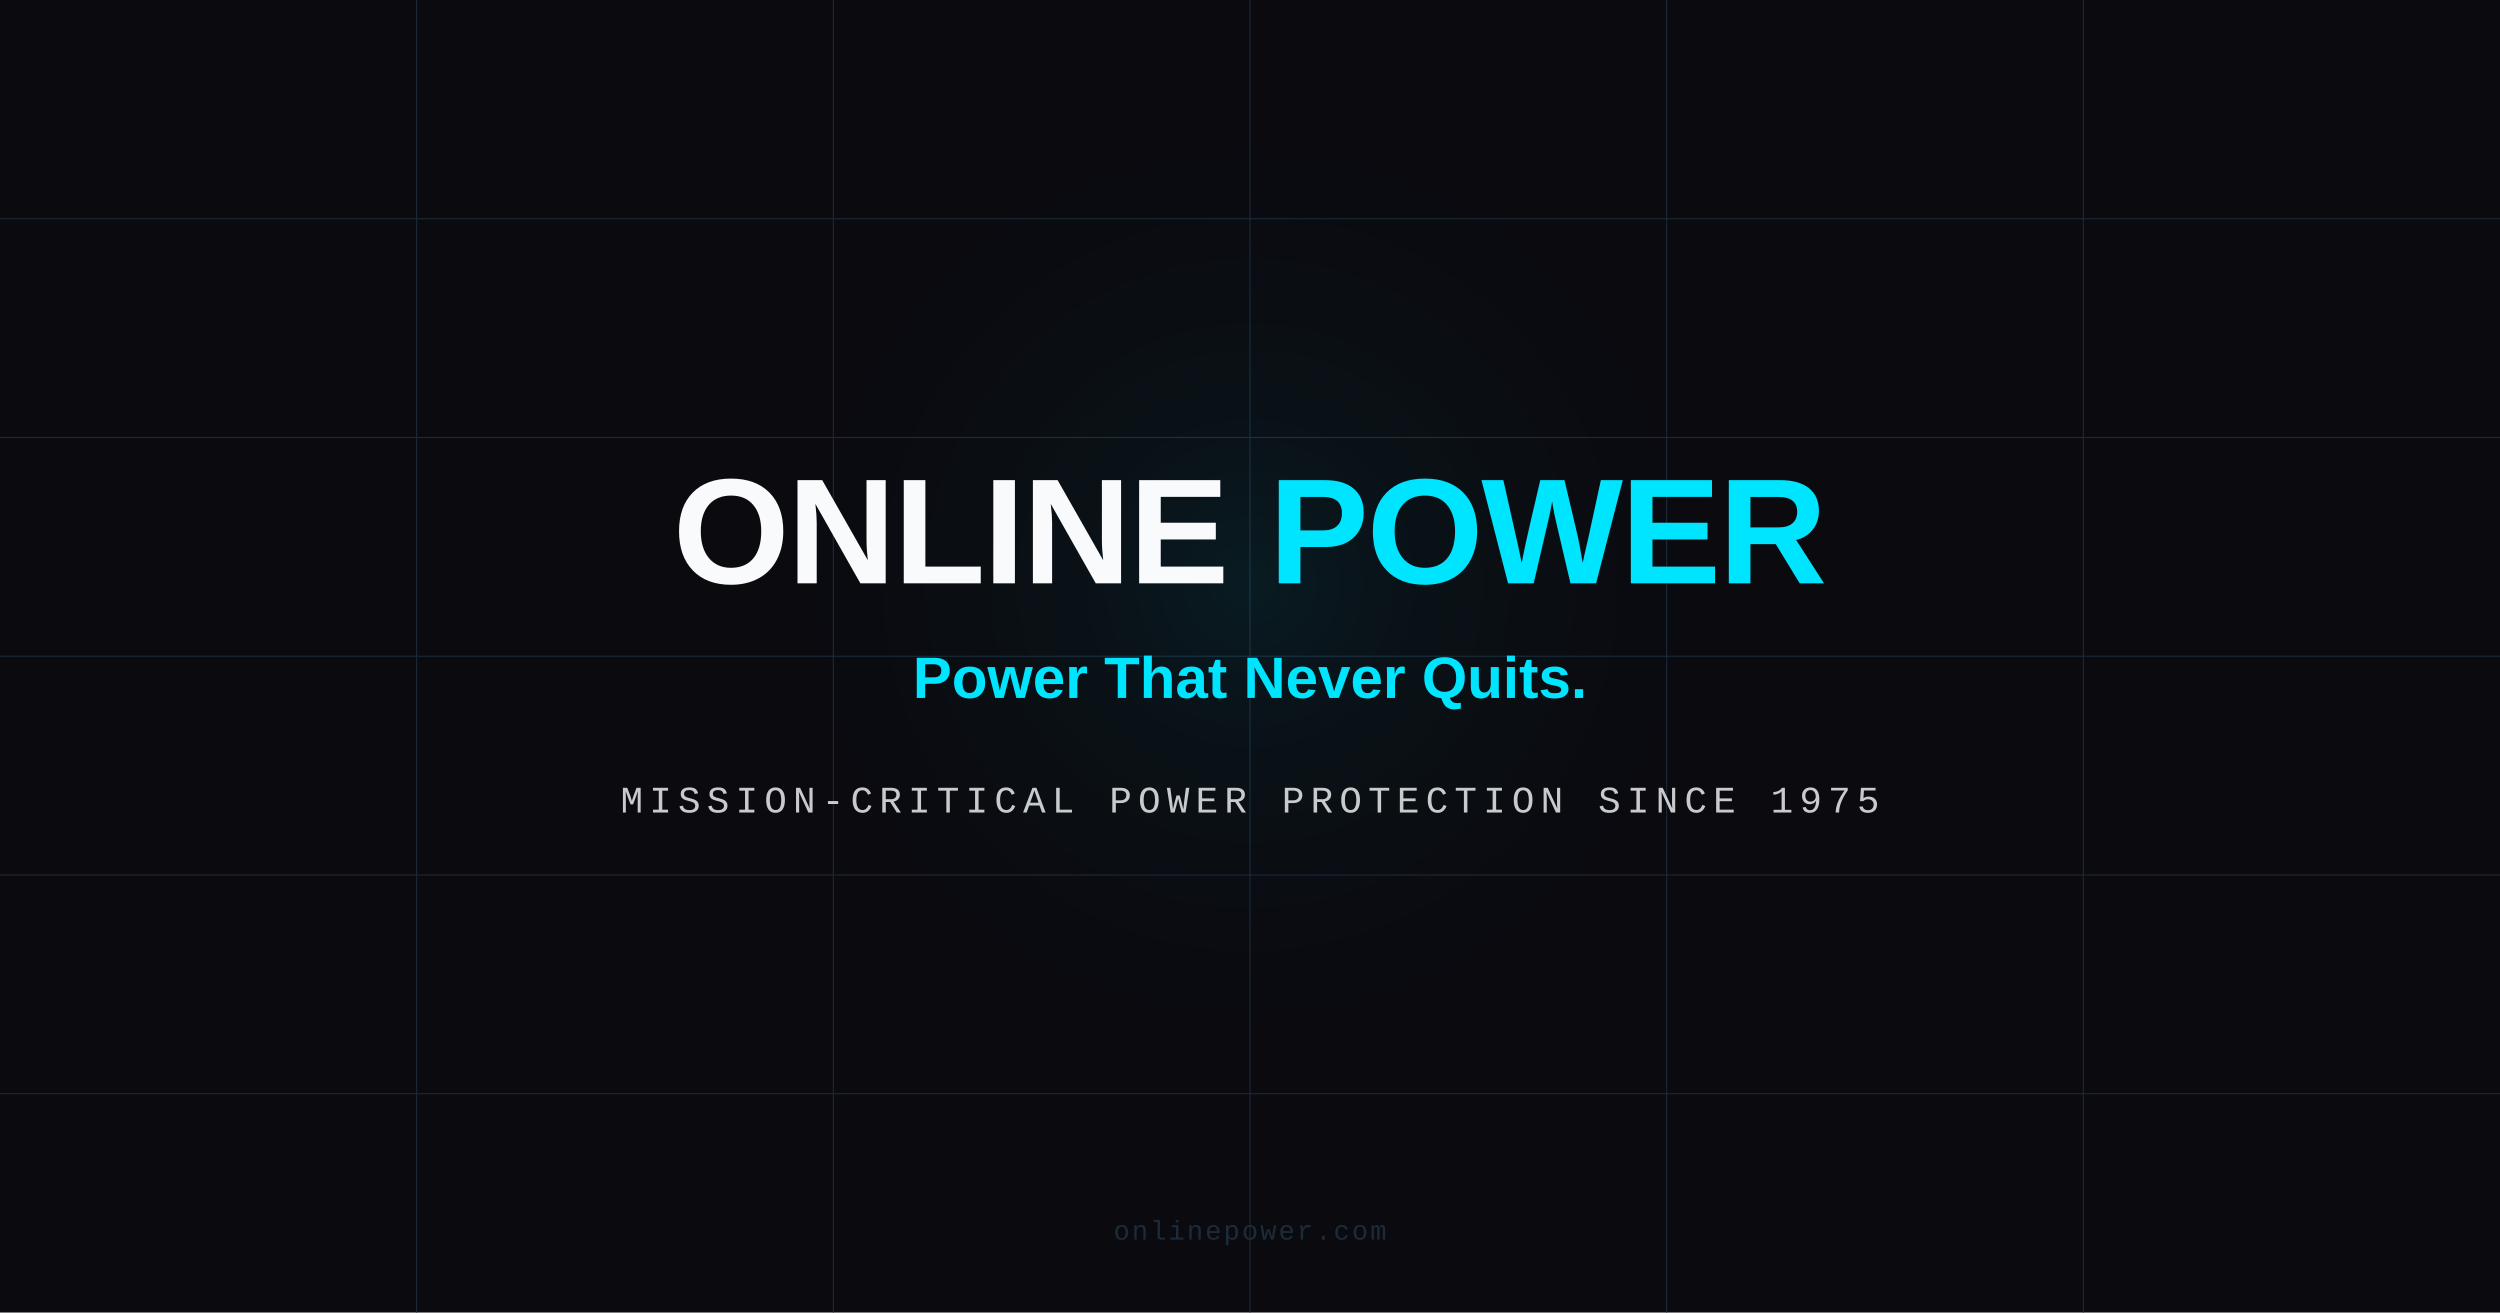
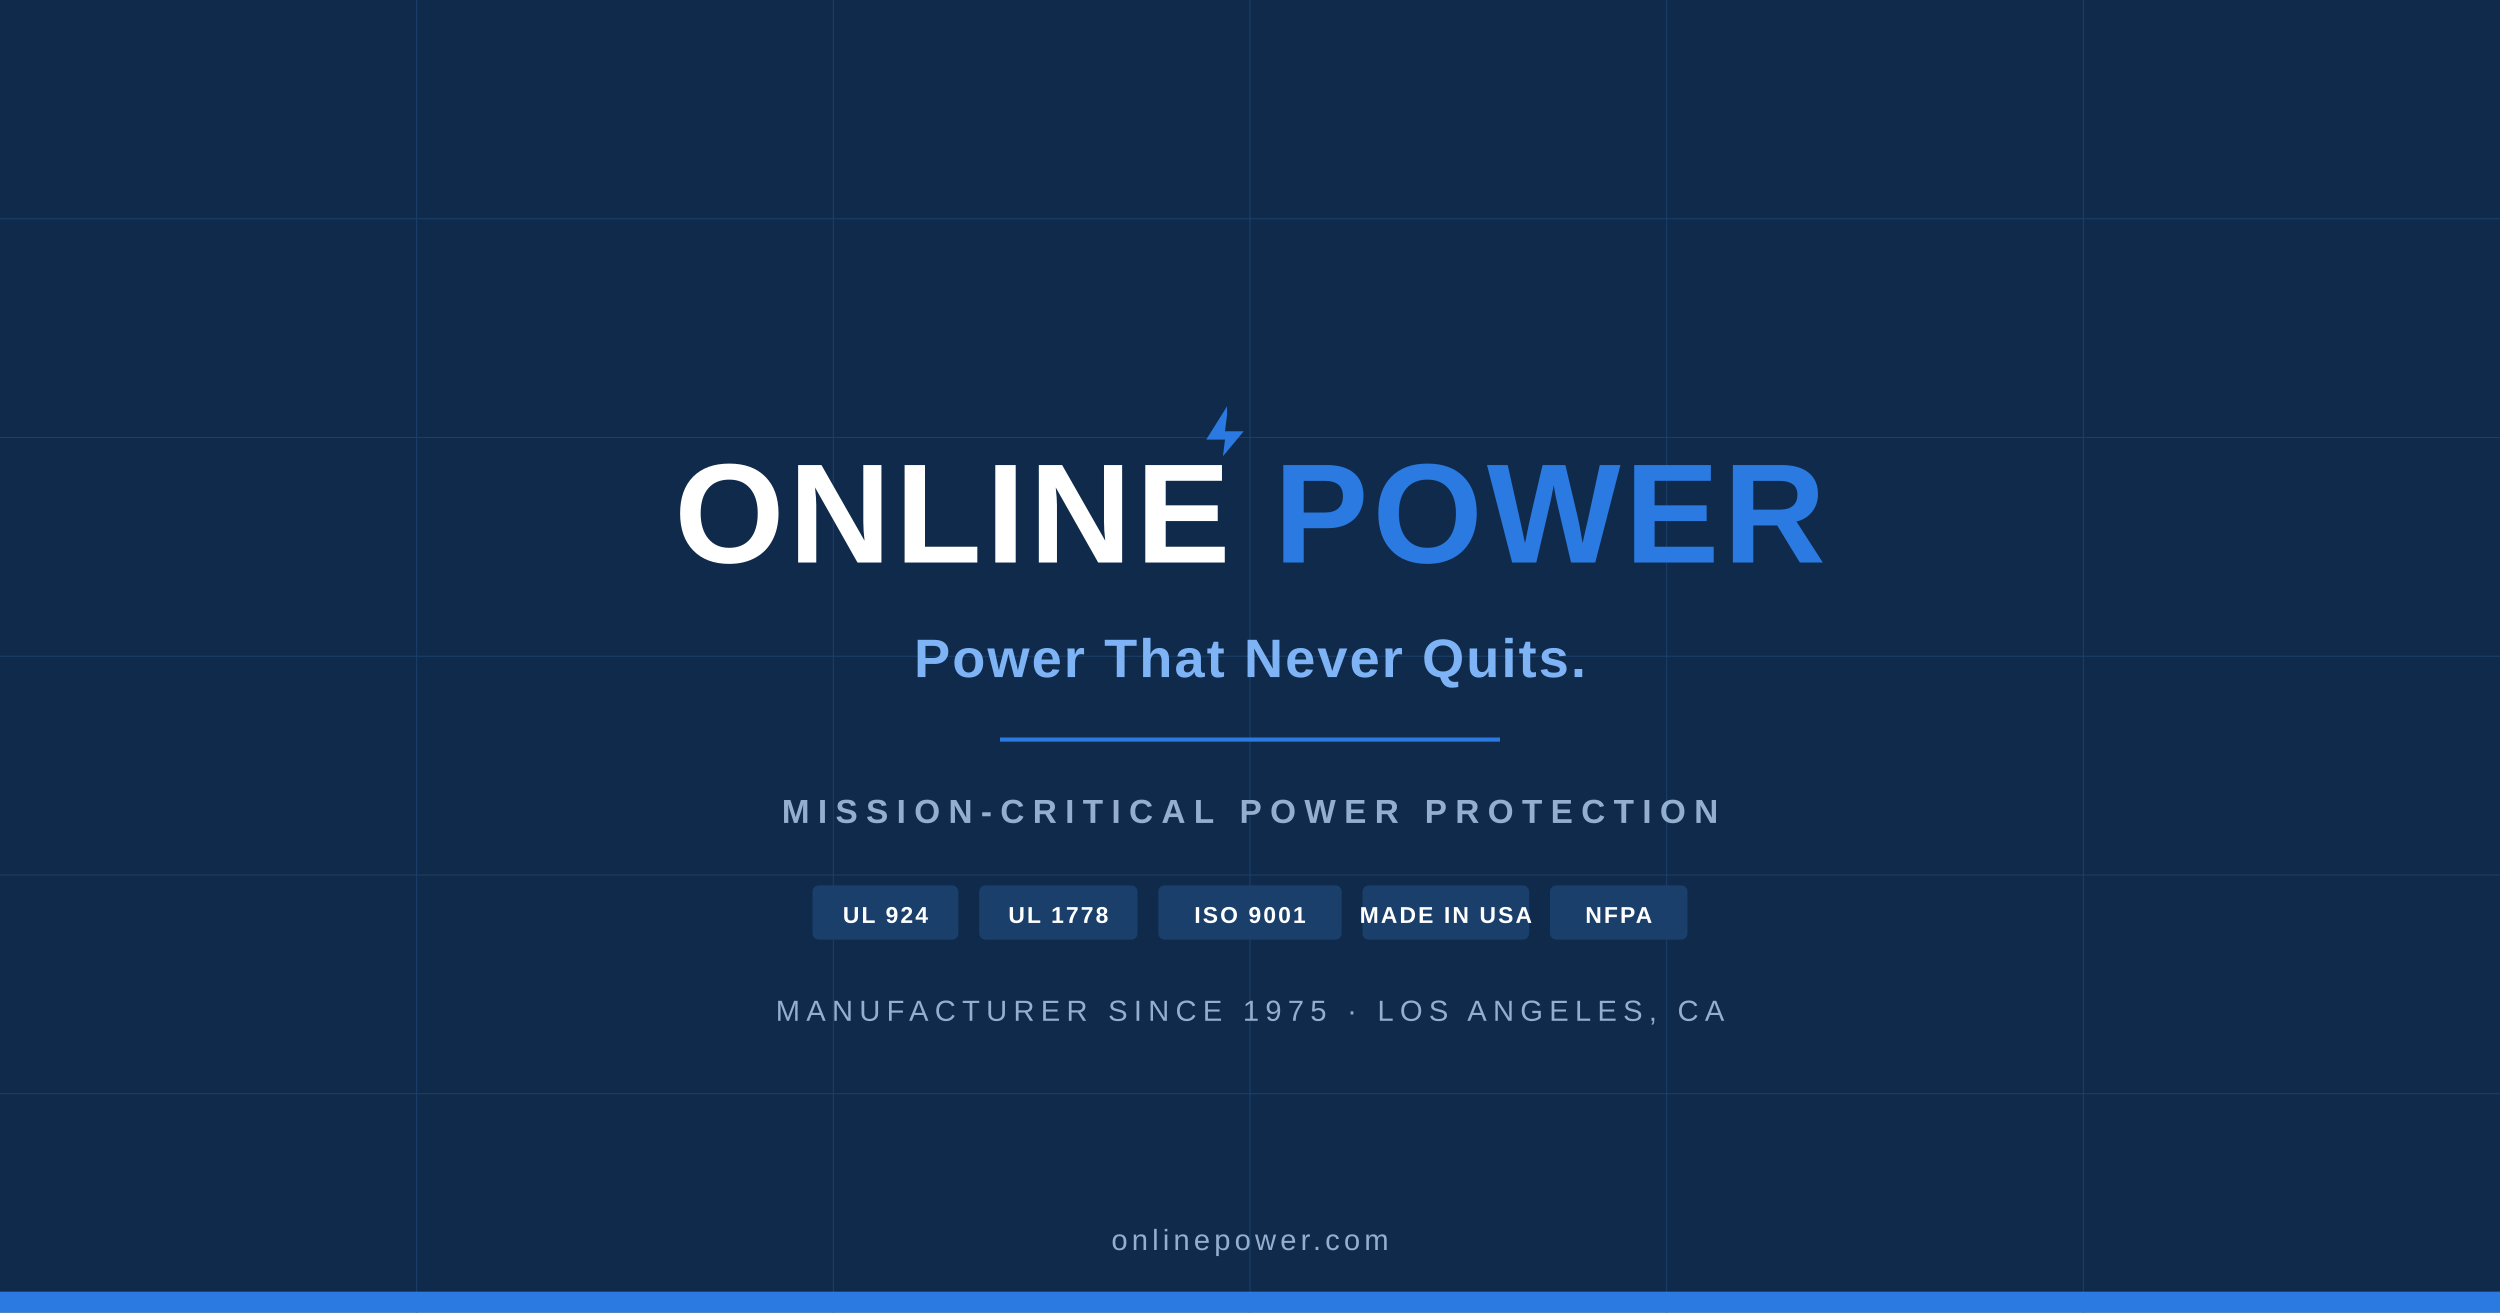
<svg xmlns="http://www.w3.org/2000/svg" width="1200" height="630" viewBox="0 0 1200 630">
-   <defs>
-     <radialGradient id="glow" cx="50%" cy="50%" r="40%">
-       <stop offset="0%" stop-color="#00E5FF" stop-opacity="0.08" />
-       <stop offset="100%" stop-color="#0A0A0F" stop-opacity="0" />
-     </radialGradient>
-   </defs>
-   <rect width="1200" height="630" fill="#0A0A0F" />
-   <line x1="0" y1="105" x2="1200" y2="105" stroke="#1C2B3A" stroke-width="0.5" />
-   <line x1="0" y1="210" x2="1200" y2="210" stroke="#1C2B3A" stroke-width="0.5" />
-   <line x1="0" y1="315" x2="1200" y2="315" stroke="#1C2B3A" stroke-width="0.5" />
-   <line x1="0" y1="420" x2="1200" y2="420" stroke="#1C2B3A" stroke-width="0.5" />
-   <line x1="0" y1="525" x2="1200" y2="525" stroke="#1C2B3A" stroke-width="0.5" />
-   <line x1="200" y1="0" x2="200" y2="630" stroke="#1C2B3A" stroke-width="0.5" />
-   <line x1="400" y1="0" x2="400" y2="630" stroke="#1C2B3A" stroke-width="0.5" />
-   <line x1="600" y1="0" x2="600" y2="630" stroke="#1C2B3A" stroke-width="0.5" />
-   <line x1="800" y1="0" x2="800" y2="630" stroke="#1C2B3A" stroke-width="0.5" />
-   <line x1="1000" y1="0" x2="1000" y2="630" stroke="#1C2B3A" stroke-width="0.5" />
-   <circle cx="600" cy="280" r="300" fill="url(#glow)" />
-   <text x="600" y="280" text-anchor="middle" font-family="Arial Black, Arial, Helvetica, sans-serif" font-size="72" font-weight="900" fill="#F8FAFC" letter-spacing="-1">ONLINE <tspan fill="#00E5FF">POWER</tspan>
+   <rect width="1200" height="630" fill="#0F2A4A" />
+   <line x1="0" y1="105" x2="1200" y2="105" stroke="#1A3F6A" stroke-width="0.5" />
+   <line x1="0" y1="210" x2="1200" y2="210" stroke="#1A3F6A" stroke-width="0.5" />
+   <line x1="0" y1="315" x2="1200" y2="315" stroke="#1A3F6A" stroke-width="0.5" />
+   <line x1="0" y1="420" x2="1200" y2="420" stroke="#1A3F6A" stroke-width="0.5" />
+   <line x1="0" y1="525" x2="1200" y2="525" stroke="#1A3F6A" stroke-width="0.5" />
+   <line x1="200" y1="0" x2="200" y2="630" stroke="#1A3F6A" stroke-width="0.5" />
+   <line x1="400" y1="0" x2="400" y2="630" stroke="#1A3F6A" stroke-width="0.5" />
+   <line x1="600" y1="0" x2="600" y2="630" stroke="#1A3F6A" stroke-width="0.5" />
+   <line x1="800" y1="0" x2="800" y2="630" stroke="#1A3F6A" stroke-width="0.5" />
+   <line x1="1000" y1="0" x2="1000" y2="630" stroke="#1A3F6A" stroke-width="0.5" />
+   <path d="M589 195 L579 211h9l-1 8 10-12h-9l1-8z" fill="#2A7AE2" />
+   <text x="600" y="270" text-anchor="middle" font-family="Arial Black, Arial, sans-serif" font-size="68" font-weight="900" fill="#FFFFFF" letter-spacing="2">ONLINE <tspan fill="#2A7AE2">POWER</tspan>
  </text>
-   <text x="600" y="335" text-anchor="middle" font-family="Arial, Helvetica, sans-serif" font-size="28" font-weight="700" fill="#00E5FF">Power That Never Quits.</text>
-   <text x="600" y="390" text-anchor="middle" font-family="Courier New, monospace" font-size="18" fill="#F8FAFC" letter-spacing="3" opacity="0.8">MISSION-CRITICAL POWER PROTECTION SINCE 1975</text>
-   <text x="600" y="595" text-anchor="middle" font-family="Courier New, monospace" font-size="13" fill="#1C2B3A" letter-spacing="1">onlinepower.com</text>
+   <text x="600" y="325" text-anchor="middle" font-family="Arial, sans-serif" font-size="26" font-weight="700" fill="#7EB3F5" letter-spacing="1">Power That Never Quits.</text>
+   <line x1="480" y1="355" x2="720" y2="355" stroke="#2A7AE2" stroke-width="2" />
+   <text x="600" y="395" text-anchor="middle" font-family="Arial, sans-serif" font-size="16" fill="#94AECF" letter-spacing="4" font-weight="600">MISSION-CRITICAL POWER PROTECTION</text>
+   <rect x="390" y="425" width="70" height="26" rx="3" fill="#1A3F6A" />
+   <text x="425" y="443" text-anchor="middle" font-family="Arial, sans-serif" font-size="11" fill="#FFFFFF" font-weight="700" letter-spacing="1">UL 924</text>
+   <rect x="470" y="425" width="76" height="26" rx="3" fill="#1A3F6A" />
+   <text x="508" y="443" text-anchor="middle" font-family="Arial, sans-serif" font-size="11" fill="#FFFFFF" font-weight="700" letter-spacing="1">UL 1778</text>
+   <rect x="556" y="425" width="88" height="26" rx="3" fill="#1A3F6A" />
+   <text x="600" y="443" text-anchor="middle" font-family="Arial, sans-serif" font-size="11" fill="#FFFFFF" font-weight="700" letter-spacing="1">ISO 9001</text>
+   <rect x="654" y="425" width="80" height="26" rx="3" fill="#1A3F6A" />
+   <text x="694" y="443" text-anchor="middle" font-family="Arial, sans-serif" font-size="11" fill="#FFFFFF" font-weight="700" letter-spacing="1">MADE IN USA</text>
+   <rect x="744" y="425" width="66" height="26" rx="3" fill="#1A3F6A" />
+   <text x="777" y="443" text-anchor="middle" font-family="Arial, sans-serif" font-size="11" fill="#FFFFFF" font-weight="700" letter-spacing="1">NFPA</text>
+   <text x="600" y="490" text-anchor="middle" font-family="Arial, sans-serif" font-size="14" fill="#94AECF" letter-spacing="3">MANUFACTURER SINCE 1975  ·  LOS ANGELES, CA</text>
+   <rect x="0" y="620" width="1200" height="10" fill="#2A7AE2" />
+   <text x="600" y="600" text-anchor="middle" font-family="Arial, sans-serif" font-size="14" fill="#94AECF" letter-spacing="2">onlinepower.com</text>
</svg>
